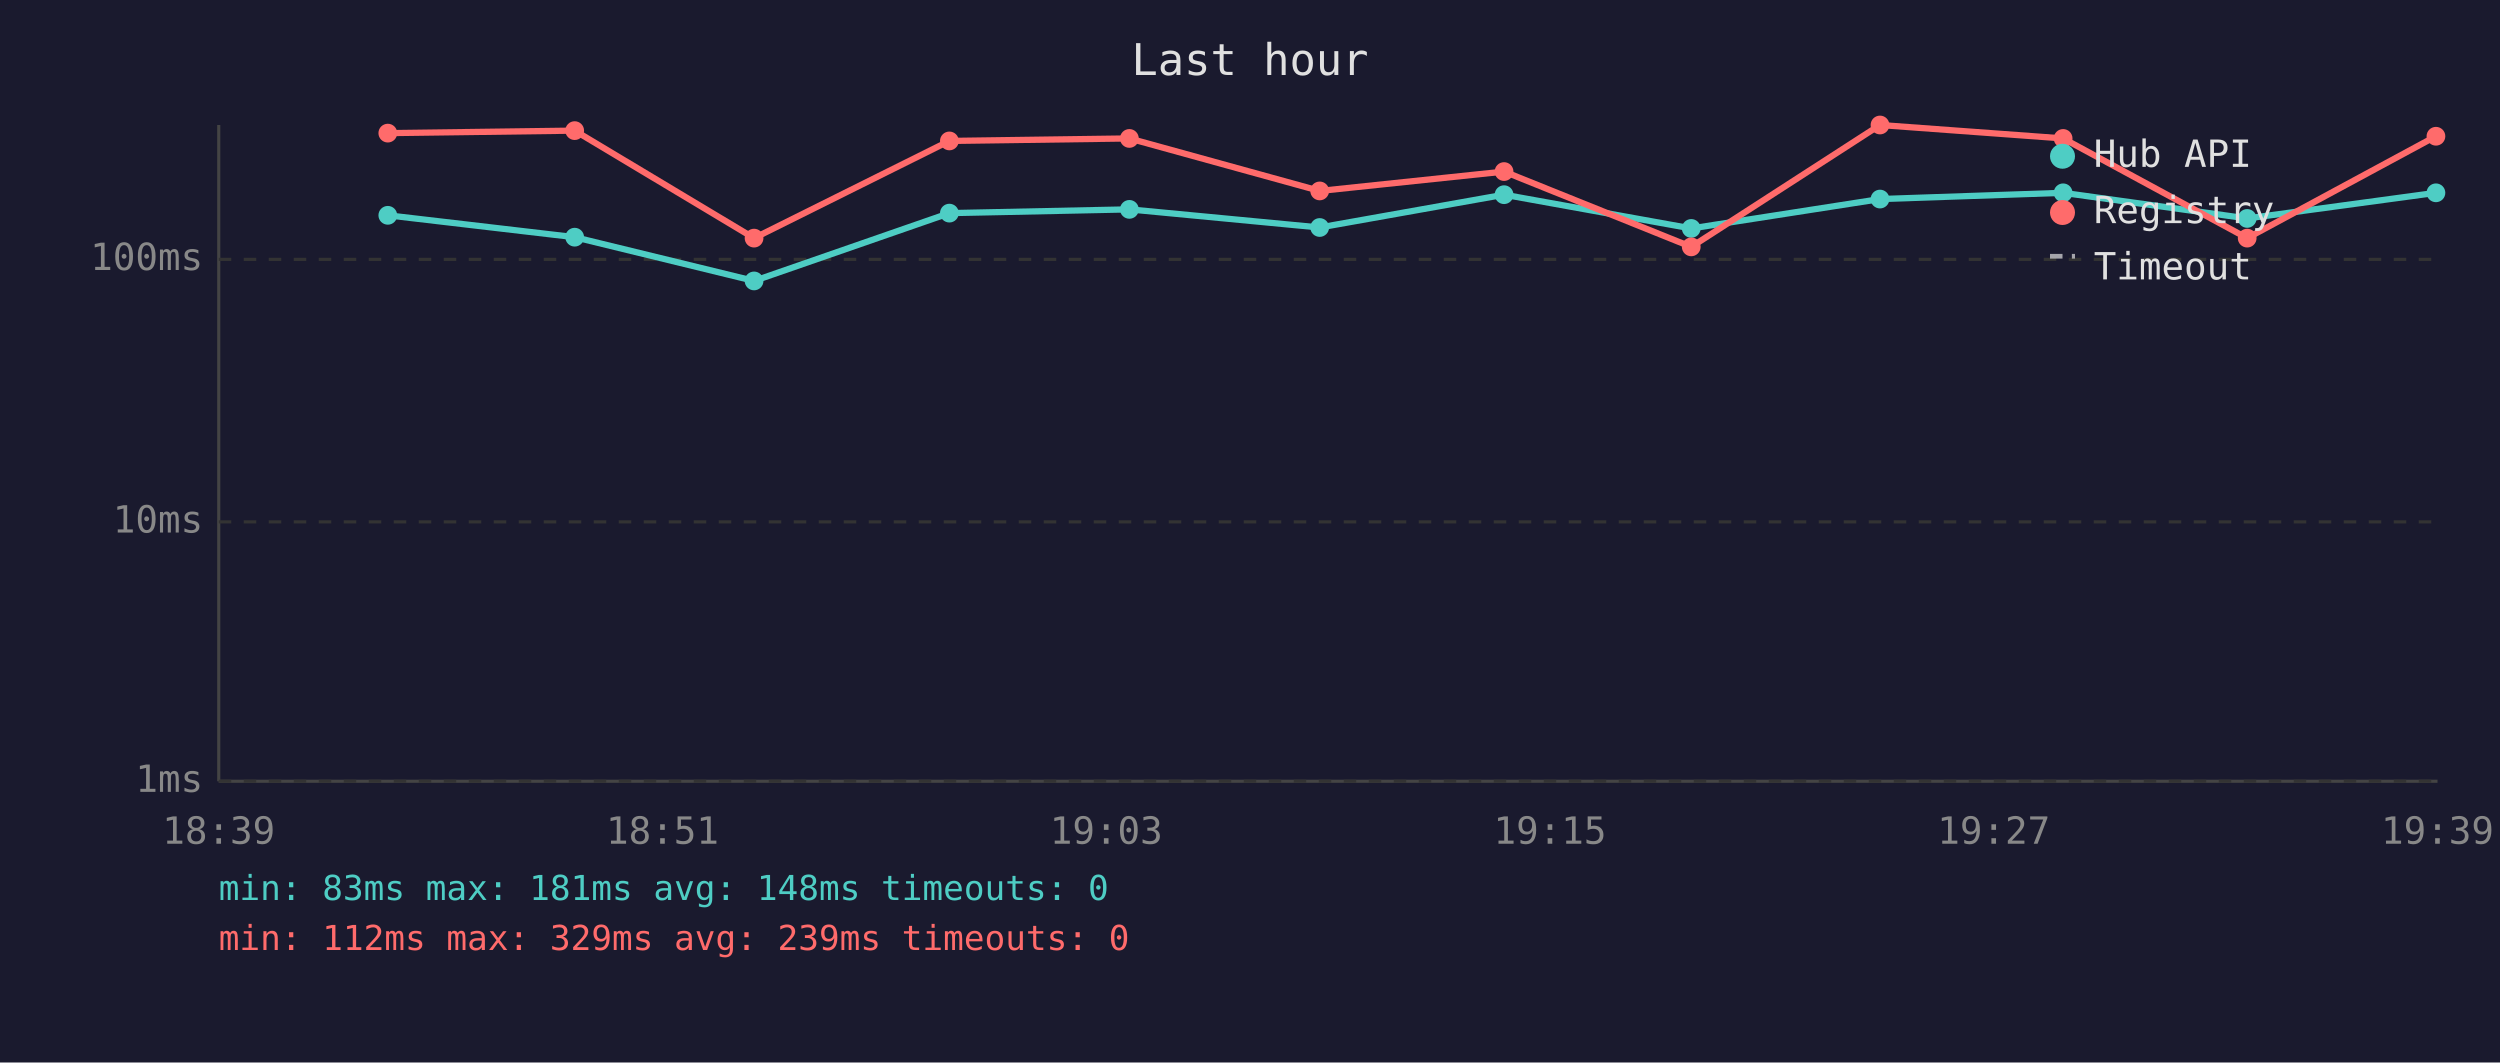
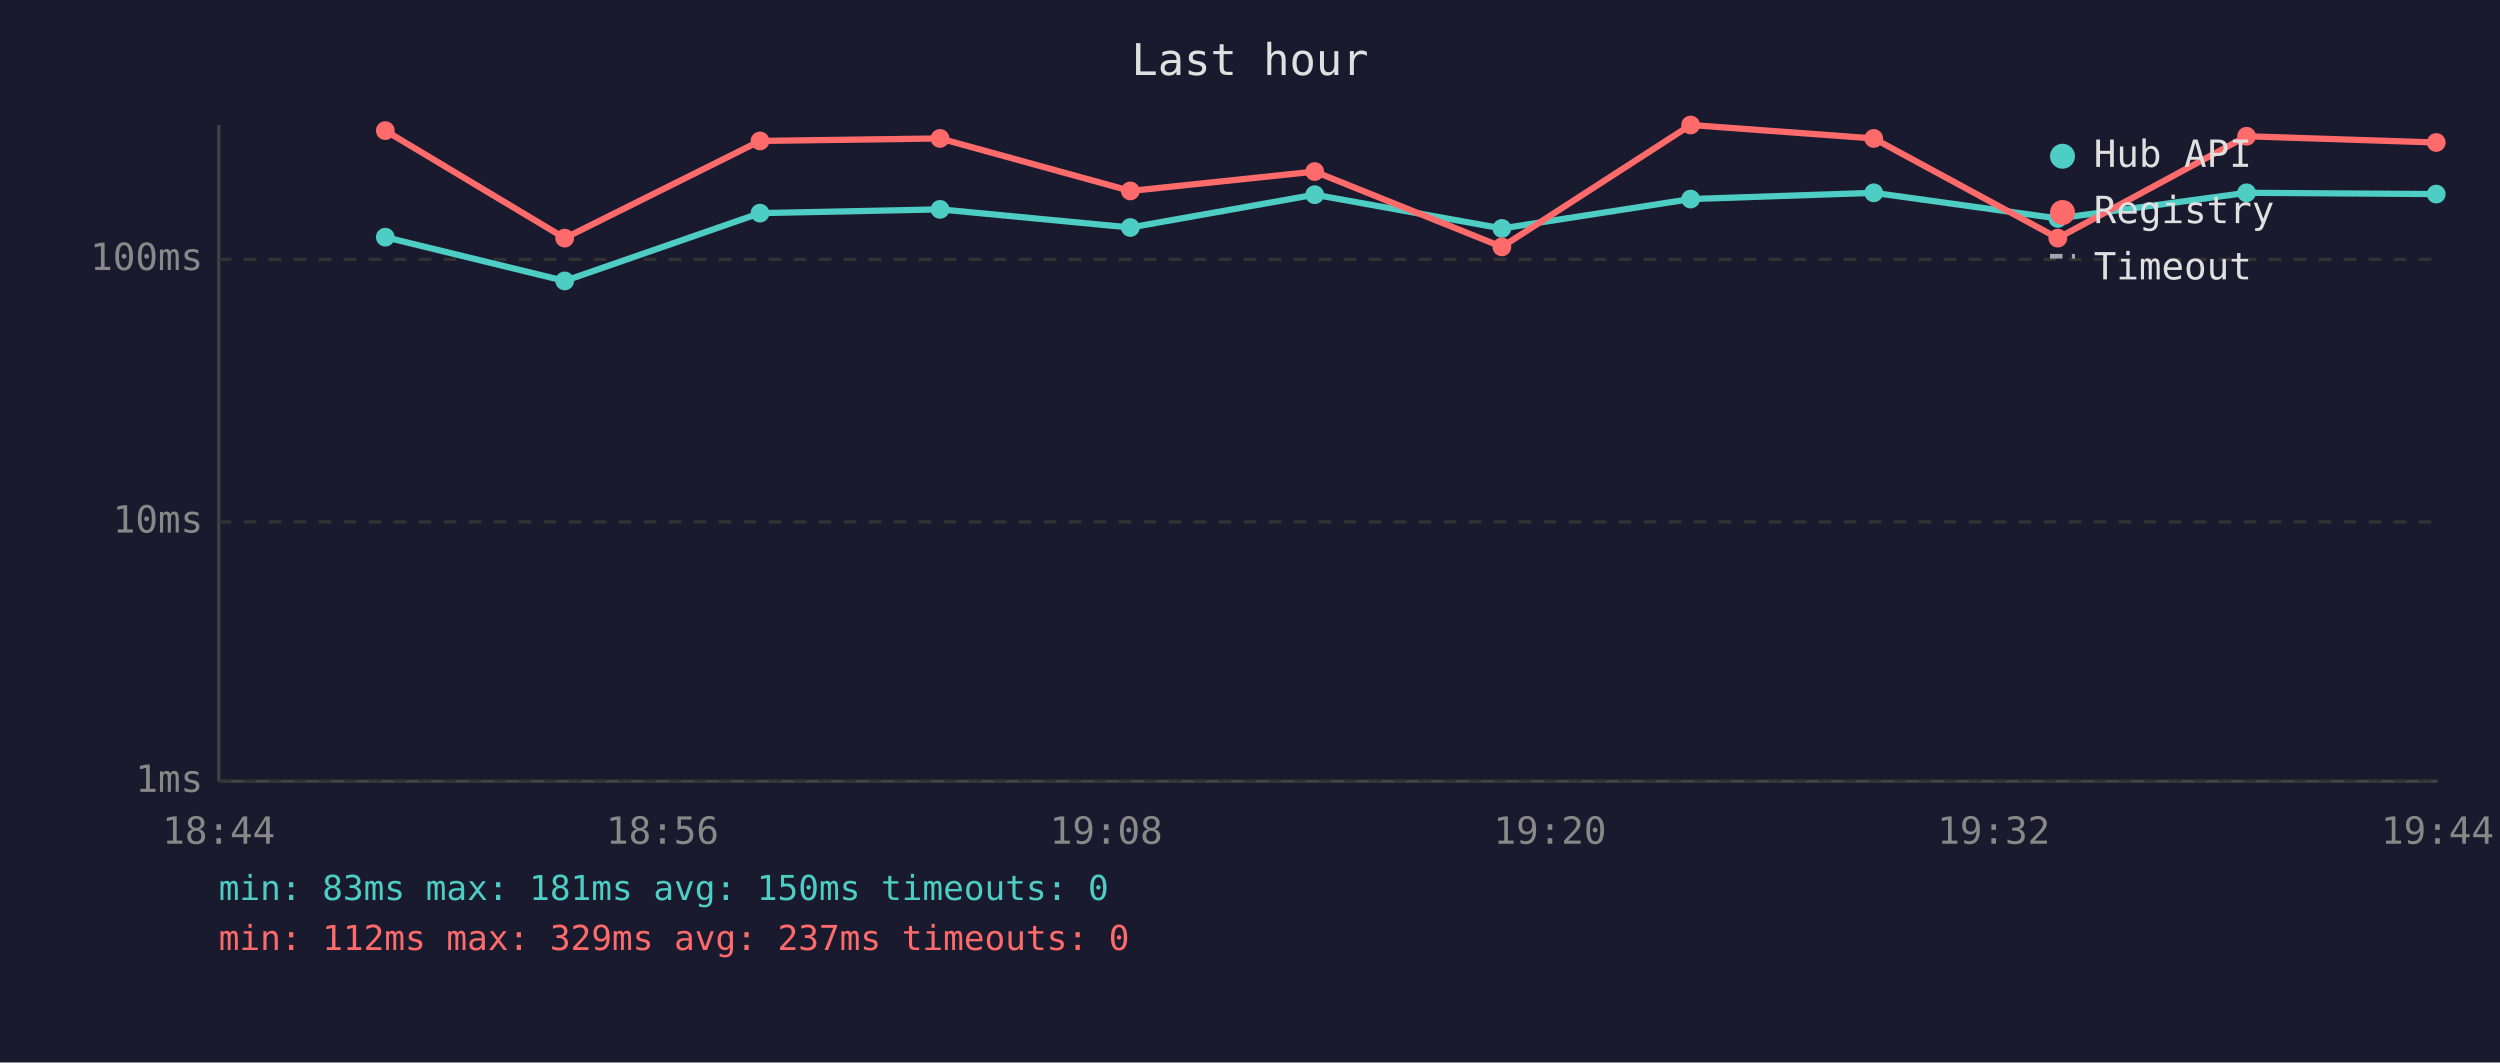
<svg xmlns="http://www.w3.org/2000/svg" viewBox="0 0 800 340" font-family="monospace" font-size="12">
  <rect width="800" height="340" fill="#1a1a2e" />
  <text x="400" y="24" fill="#e0e0e0" font-size="14" text-anchor="middle">Last hour</text>
  <line x1="70" y1="40" x2="70" y2="250" stroke="#444" stroke-width="1" />
  <line x1="70" y1="250" x2="780" y2="250" stroke="#444" stroke-width="1" />
  <line x1="70" y1="250" x2="780" y2="250" stroke="#333" stroke-width="1" stroke-dasharray="4" />
  <text x="65" y="250" fill="#888" text-anchor="end" dominant-baseline="middle">1ms</text>
  <line x1="70" y1="167" x2="780" y2="167" stroke="#333" stroke-width="1" stroke-dasharray="4" />
  <text x="65" y="167" fill="#888" text-anchor="end" dominant-baseline="middle">10ms</text>
  <line x1="70" y1="83" x2="780" y2="83" stroke="#333" stroke-width="1" stroke-dasharray="4" />
  <text x="65" y="83" fill="#888" text-anchor="end" dominant-baseline="middle">100ms</text>
-   <text x="70" y="270" fill="#888" text-anchor="middle">18:39</text>
-   <text x="212" y="270" fill="#888" text-anchor="middle">18:51</text>
-   <text x="354" y="270" fill="#888" text-anchor="middle">19:03</text>
-   <text x="496" y="270" fill="#888" text-anchor="middle">19:15</text>
-   <text x="638" y="270" fill="#888" text-anchor="middle">19:27</text>
-   <text x="780" y="270" fill="#888" text-anchor="middle">19:39</text>
-   <polyline points="124.1,68.9 183.9,75.9 241.3,89.9 303.8,68.2 361.4,67.0 422.3,72.8 481.3,62.3 541.2,73.1 601.6,63.7 660.2,61.7 719.1,69.9 779.5,61.7" fill="none" stroke="#4ecdc4" stroke-width="2" opacity="1" />
-   <circle cx="124.1" cy="68.9" r="3" fill="#4ecdc4" />
-   <circle cx="183.9" cy="75.9" r="3" fill="#4ecdc4" />
-   <circle cx="241.3" cy="89.9" r="3" fill="#4ecdc4" />
-   <circle cx="303.8" cy="68.2" r="3" fill="#4ecdc4" />
-   <circle cx="361.4" cy="67.0" r="3" fill="#4ecdc4" />
-   <circle cx="422.3" cy="72.8" r="3" fill="#4ecdc4" />
-   <circle cx="481.3" cy="62.3" r="3" fill="#4ecdc4" />
-   <circle cx="541.2" cy="73.1" r="3" fill="#4ecdc4" />
-   <circle cx="601.6" cy="63.7" r="3" fill="#4ecdc4" />
-   <circle cx="660.2" cy="61.7" r="3" fill="#4ecdc4" />
-   <circle cx="719.1" cy="69.9" r="3" fill="#4ecdc4" />
-   <circle cx="779.5" cy="61.7" r="3" fill="#4ecdc4" />
-   <polyline points="124.1,42.6 183.9,41.8 241.3,76.2 303.8,45.1 361.4,44.3 422.3,61.1 481.3,54.9 541.2,79.0 601.6,40.0 660.2,44.3 719.1,76.2 779.5,43.6" fill="none" stroke="#ff6b6b" stroke-width="2" opacity="1" />
-   <circle cx="124.1" cy="42.6" r="3" fill="#ff6b6b" />
-   <circle cx="183.9" cy="41.8" r="3" fill="#ff6b6b" />
-   <circle cx="241.3" cy="76.2" r="3" fill="#ff6b6b" />
-   <circle cx="303.8" cy="45.1" r="3" fill="#ff6b6b" />
-   <circle cx="361.4" cy="44.3" r="3" fill="#ff6b6b" />
-   <circle cx="422.3" cy="61.1" r="3" fill="#ff6b6b" />
-   <circle cx="481.3" cy="54.9" r="3" fill="#ff6b6b" />
-   <circle cx="541.2" cy="79.0" r="3" fill="#ff6b6b" />
-   <circle cx="601.6" cy="40.0" r="3" fill="#ff6b6b" />
-   <circle cx="660.2" cy="44.3" r="3" fill="#ff6b6b" />
-   <circle cx="719.1" cy="76.2" r="3" fill="#ff6b6b" />
-   <circle cx="779.5" cy="43.6" r="3" fill="#ff6b6b" />
+   <text x="70" y="270" fill="#888" text-anchor="middle">18:44</text>
+   <text x="212" y="270" fill="#888" text-anchor="middle">18:56</text>
+   <text x="354" y="270" fill="#888" text-anchor="middle">19:08</text>
+   <text x="496" y="270" fill="#888" text-anchor="middle">19:20</text>
+   <text x="638" y="270" fill="#888" text-anchor="middle">19:32</text>
+   <text x="780" y="270" fill="#888" text-anchor="middle">19:44</text>
+   <polyline points="123.3,75.9 180.7,89.9 243.2,68.2 300.8,67.0 361.7,72.8 420.7,62.3 480.6,73.1 541.0,63.7 599.6,61.7 658.5,69.9 718.9,61.7 779.6,62.1" fill="none" stroke="#4ecdc4" stroke-width="2" opacity="1" />
+   <circle cx="123.3" cy="75.9" r="3" fill="#4ecdc4" />
+   <circle cx="180.7" cy="89.9" r="3" fill="#4ecdc4" />
+   <circle cx="243.2" cy="68.2" r="3" fill="#4ecdc4" />
+   <circle cx="300.8" cy="67.0" r="3" fill="#4ecdc4" />
+   <circle cx="361.7" cy="72.8" r="3" fill="#4ecdc4" />
+   <circle cx="420.7" cy="62.3" r="3" fill="#4ecdc4" />
+   <circle cx="480.6" cy="73.1" r="3" fill="#4ecdc4" />
+   <circle cx="541.0" cy="63.7" r="3" fill="#4ecdc4" />
+   <circle cx="599.6" cy="61.7" r="3" fill="#4ecdc4" />
+   <circle cx="658.5" cy="69.9" r="3" fill="#4ecdc4" />
+   <circle cx="718.9" cy="61.7" r="3" fill="#4ecdc4" />
+   <circle cx="779.6" cy="62.1" r="3" fill="#4ecdc4" />
+   <polyline points="123.3,41.8 180.7,76.2 243.2,45.1 300.8,44.3 361.7,61.1 420.7,54.9 480.6,79.0 541.0,40.0 599.6,44.3 658.5,76.2 718.9,43.6 779.6,45.6" fill="none" stroke="#ff6b6b" stroke-width="2" opacity="1" />
+   <circle cx="123.3" cy="41.8" r="3" fill="#ff6b6b" />
+   <circle cx="180.7" cy="76.2" r="3" fill="#ff6b6b" />
+   <circle cx="243.2" cy="45.1" r="3" fill="#ff6b6b" />
+   <circle cx="300.8" cy="44.3" r="3" fill="#ff6b6b" />
+   <circle cx="361.7" cy="61.1" r="3" fill="#ff6b6b" />
+   <circle cx="420.7" cy="54.9" r="3" fill="#ff6b6b" />
+   <circle cx="480.6" cy="79.0" r="3" fill="#ff6b6b" />
+   <circle cx="541.0" cy="40.0" r="3" fill="#ff6b6b" />
+   <circle cx="599.6" cy="44.3" r="3" fill="#ff6b6b" />
+   <circle cx="658.5" cy="76.2" r="3" fill="#ff6b6b" />
+   <circle cx="718.9" cy="43.6" r="3" fill="#ff6b6b" />
+   <circle cx="779.6" cy="45.6" r="3" fill="#ff6b6b" />
  <circle cx="660" cy="50" r="4" fill="#4ecdc4" />
  <text x="670" y="50" fill="#e0e0e0" dominant-baseline="middle">Hub API</text>
  <circle cx="660" cy="68" r="4" fill="#ff6b6b" />
  <text x="670" y="68" fill="#e0e0e0" dominant-baseline="middle">Registry</text>
  <line x1="656" y1="82" x2="664" y2="82" stroke="#e0e0e0" stroke-width="1.5" stroke-dasharray="4,3" opacity="0.7" />
  <text x="670" y="86" fill="#e0e0e0" dominant-baseline="middle">Timeout</text>
-   <text x="70" y="288" fill="#4ecdc4" font-size="11">min: 83ms  max: 181ms  avg: 148ms  timeouts: 0</text>
-   <text x="70" y="304" fill="#ff6b6b" font-size="11">min: 112ms  max: 329ms  avg: 239ms  timeouts: 0</text>
+   <text x="70" y="288" fill="#4ecdc4" font-size="11">min: 83ms  max: 181ms  avg: 150ms  timeouts: 0</text>
+   <text x="70" y="304" fill="#ff6b6b" font-size="11">min: 112ms  max: 329ms  avg: 237ms  timeouts: 0</text>
</svg>
